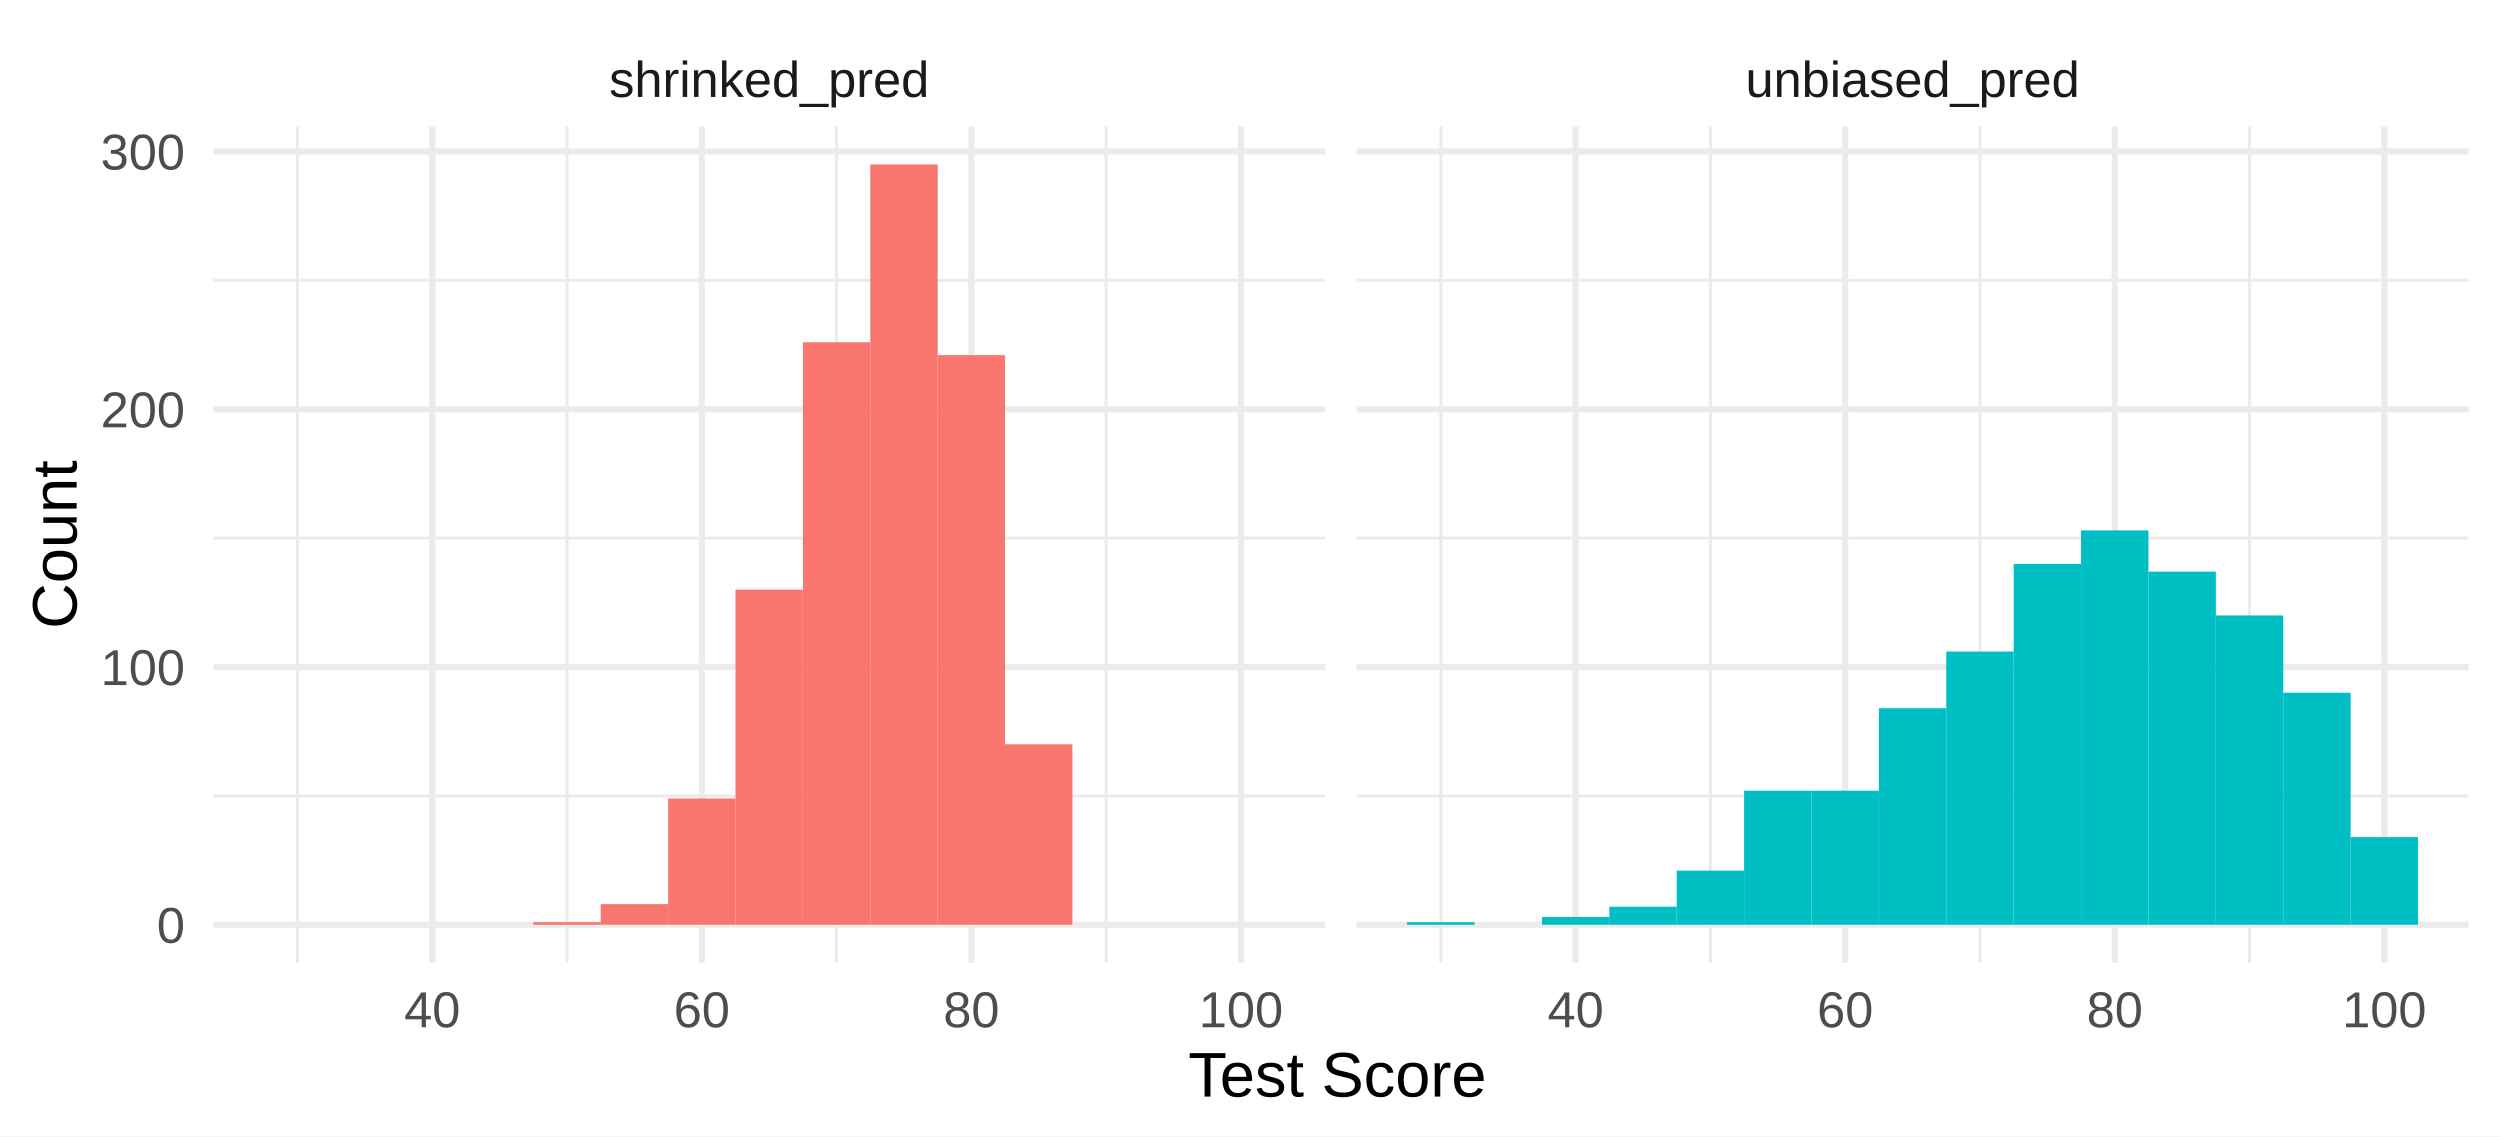
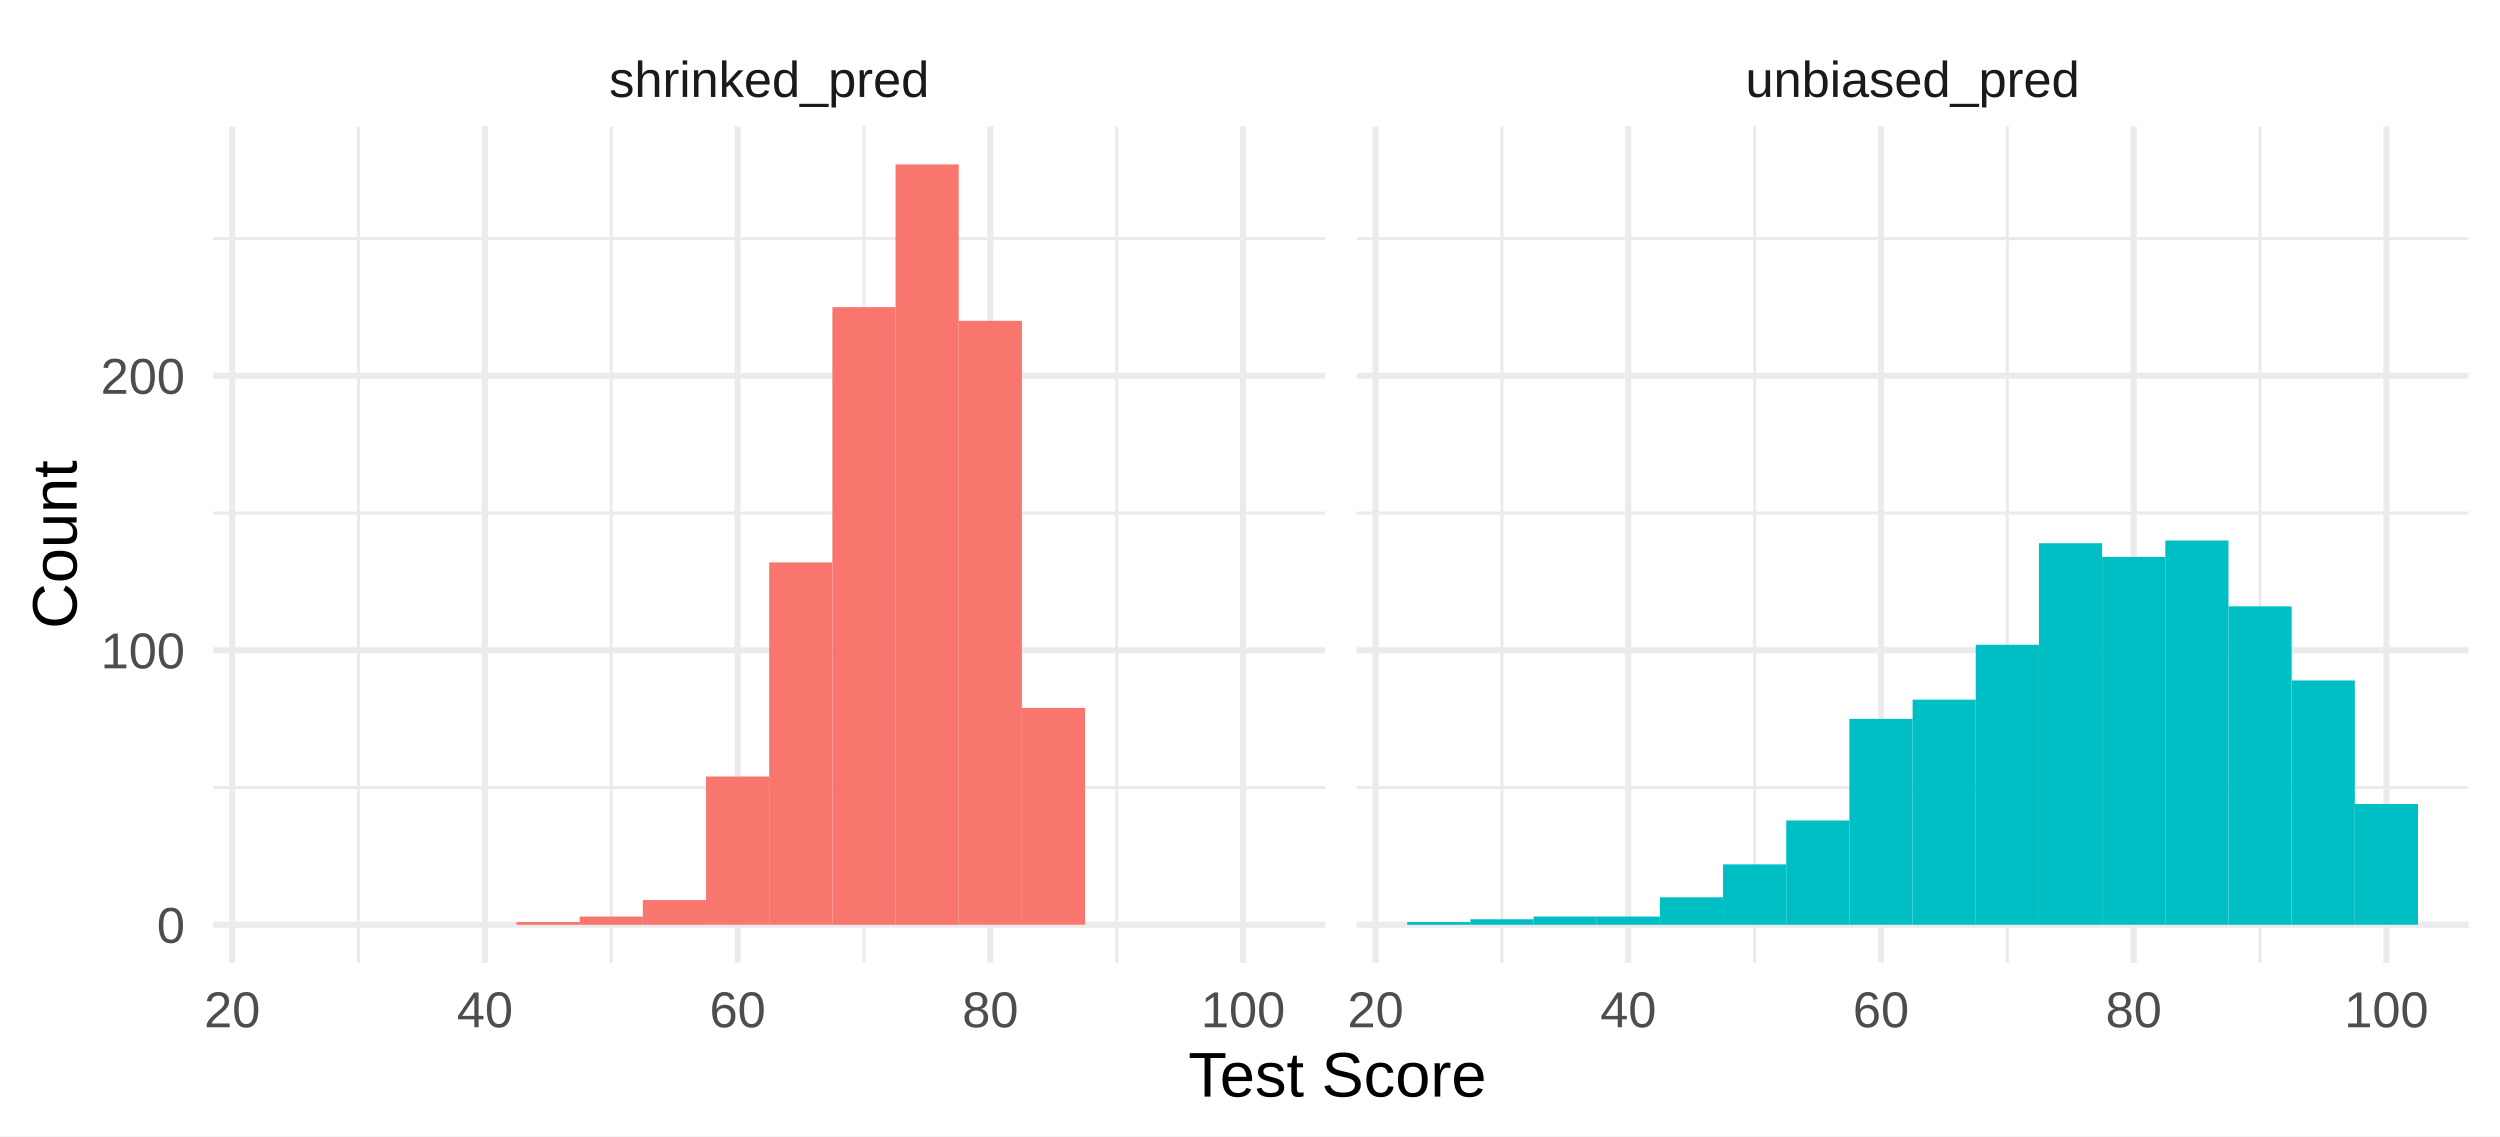
<svg xmlns="http://www.w3.org/2000/svg" viewBox="0 0 792.00 360.00">
  <defs>
    <style type="text/css">
    line, polyline, path, rect, circle {
      fill: none;
      stroke: #000000;
      stroke-linecap: round;
      stroke-linejoin: round;
      stroke-miterlimit: 10.00;
    }
  </style>
  </defs>
  <rect width="100%" height="100%" style="stroke: none; fill: #FFFFFF;" />
  <defs>
    <clipPath id="cpNjcuNTUwOHw0MTkuODEzfDMwNS4wMDl8NDAuMDMwOQ==">
      <rect x="67.55" y="40.03" width="352.26" height="264.98" />
    </clipPath>
  </defs>
-   <polyline points="67.55,252.14 419.81,252.14 " style="stroke-width: 0.97; stroke: #EBEBEB; stroke-linecap: butt;" clip-path="url(#cpNjcuNTUwOHw0MTkuODEzfDMwNS4wMDl8NDAuMDMwOQ==)" />
-   <polyline points="67.55,170.48 419.81,170.48 " style="stroke-width: 0.97; stroke: #EBEBEB; stroke-linecap: butt;" clip-path="url(#cpNjcuNTUwOHw0MTkuODEzfDMwNS4wMDl8NDAuMDMwOQ==)" />
-   <polyline points="67.55,88.82 419.81,88.82 " style="stroke-width: 0.97; stroke: #EBEBEB; stroke-linecap: butt;" clip-path="url(#cpNjcuNTUwOHw0MTkuODEzfDMwNS4wMDl8NDAuMDMwOQ==)" />
-   <polyline points="94.24,305.01 94.24,40.03 " style="stroke-width: 0.97; stroke: #EBEBEB; stroke-linecap: butt;" clip-path="url(#cpNjcuNTUwOHw0MTkuODEzfDMwNS4wMDl8NDAuMDMwOQ==)" />
-   <polyline points="179.63,305.01 179.63,40.03 " style="stroke-width: 0.97; stroke: #EBEBEB; stroke-linecap: butt;" clip-path="url(#cpNjcuNTUwOHw0MTkuODEzfDMwNS4wMDl8NDAuMDMwOQ==)" />
-   <polyline points="265.03,305.01 265.03,40.03 " style="stroke-width: 0.97; stroke: #EBEBEB; stroke-linecap: butt;" clip-path="url(#cpNjcuNTUwOHw0MTkuODEzfDMwNS4wMDl8NDAuMDMwOQ==)" />
-   <polyline points="350.43,305.01 350.43,40.03 " style="stroke-width: 0.97; stroke: #EBEBEB; stroke-linecap: butt;" clip-path="url(#cpNjcuNTUwOHw0MTkuODEzfDMwNS4wMDl8NDAuMDMwOQ==)" />
+   <polyline points="67.55,249.48 419.81,249.48 " style="stroke-width: 0.97; stroke: #EBEBEB; stroke-linecap: butt;" clip-path="url(#cpNjcuNTUwOHw0MTkuODEzfDMwNS4wMDl8NDAuMDMwOQ==)" />
+   <polyline points="67.55,162.52 419.81,162.52 " style="stroke-width: 0.97; stroke: #EBEBEB; stroke-linecap: butt;" clip-path="url(#cpNjcuNTUwOHw0MTkuODEzfDMwNS4wMDl8NDAuMDMwOQ==)" />
+   <polyline points="67.55,75.56 419.81,75.56 " style="stroke-width: 0.97; stroke: #EBEBEB; stroke-linecap: butt;" clip-path="url(#cpNjcuNTUwOHw0MTkuODEzfDMwNS4wMDl8NDAuMDMwOQ==)" />
+   <polyline points="113.59,305.01 113.59,40.03 " style="stroke-width: 0.97; stroke: #EBEBEB; stroke-linecap: butt;" clip-path="url(#cpNjcuNTUwOHw0MTkuODEzfDMwNS4wMDl8NDAuMDMwOQ==)" />
+   <polyline points="193.64,305.01 193.64,40.03 " style="stroke-width: 0.97; stroke: #EBEBEB; stroke-linecap: butt;" clip-path="url(#cpNjcuNTUwOHw0MTkuODEzfDMwNS4wMDl8NDAuMDMwOQ==)" />
+   <polyline points="273.70,305.01 273.70,40.03 " style="stroke-width: 0.97; stroke: #EBEBEB; stroke-linecap: butt;" clip-path="url(#cpNjcuNTUwOHw0MTkuODEzfDMwNS4wMDl8NDAuMDMwOQ==)" />
+   <polyline points="353.76,305.01 353.76,40.03 " style="stroke-width: 0.97; stroke: #EBEBEB; stroke-linecap: butt;" clip-path="url(#cpNjcuNTUwOHw0MTkuODEzfDMwNS4wMDl8NDAuMDMwOQ==)" />
  <polyline points="67.55,292.96 419.81,292.96 " style="stroke-width: 1.94; stroke: #EBEBEB; stroke-linecap: butt;" clip-path="url(#cpNjcuNTUwOHw0MTkuODEzfDMwNS4wMDl8NDAuMDMwOQ==)" />
-   <polyline points="67.55,211.31 419.81,211.31 " style="stroke-width: 1.94; stroke: #EBEBEB; stroke-linecap: butt;" clip-path="url(#cpNjcuNTUwOHw0MTkuODEzfDMwNS4wMDl8NDAuMDMwOQ==)" />
-   <polyline points="67.55,129.65 419.81,129.65 " style="stroke-width: 1.94; stroke: #EBEBEB; stroke-linecap: butt;" clip-path="url(#cpNjcuNTUwOHw0MTkuODEzfDMwNS4wMDl8NDAuMDMwOQ==)" />
-   <polyline points="67.55,47.99 419.81,47.99 " style="stroke-width: 1.94; stroke: #EBEBEB; stroke-linecap: butt;" clip-path="url(#cpNjcuNTUwOHw0MTkuODEzfDMwNS4wMDl8NDAuMDMwOQ==)" />
-   <polyline points="136.94,305.01 136.94,40.03 " style="stroke-width: 1.94; stroke: #EBEBEB; stroke-linecap: butt;" clip-path="url(#cpNjcuNTUwOHw0MTkuODEzfDMwNS4wMDl8NDAuMDMwOQ==)" />
-   <polyline points="222.33,305.01 222.33,40.03 " style="stroke-width: 1.94; stroke: #EBEBEB; stroke-linecap: butt;" clip-path="url(#cpNjcuNTUwOHw0MTkuODEzfDMwNS4wMDl8NDAuMDMwOQ==)" />
-   <polyline points="307.73,305.01 307.73,40.03 " style="stroke-width: 1.94; stroke: #EBEBEB; stroke-linecap: butt;" clip-path="url(#cpNjcuNTUwOHw0MTkuODEzfDMwNS4wMDl8NDAuMDMwOQ==)" />
-   <polyline points="393.13,305.01 393.13,40.03 " style="stroke-width: 1.94; stroke: #EBEBEB; stroke-linecap: butt;" clip-path="url(#cpNjcuNTUwOHw0MTkuODEzfDMwNS4wMDl8NDAuMDMwOQ==)" />
-   <rect x="83.56" y="292.96" width="21.35" height="0.00" style="stroke-width: 1.07; stroke: none; stroke-linecap: butt; fill: #F8766D;" clip-path="url(#cpNjcuNTUwOHw0MTkuODEzfDMwNS4wMDl8NDAuMDMwOQ==)" />
-   <rect x="104.91" y="292.96" width="21.35" height="0.00" style="stroke-width: 1.07; stroke: none; stroke-linecap: butt; fill: #F8766D;" clip-path="url(#cpNjcuNTUwOHw0MTkuODEzfDMwNS4wMDl8NDAuMDMwOQ==)" />
-   <rect x="126.26" y="292.96" width="21.35" height="0.00" style="stroke-width: 1.07; stroke: none; stroke-linecap: butt; fill: #F8766D;" clip-path="url(#cpNjcuNTUwOHw0MTkuODEzfDMwNS4wMDl8NDAuMDMwOQ==)" />
-   <rect x="147.61" y="292.96" width="21.35" height="0.00" style="stroke-width: 1.07; stroke: none; stroke-linecap: butt; fill: #F8766D;" clip-path="url(#cpNjcuNTUwOHw0MTkuODEzfDMwNS4wMDl8NDAuMDMwOQ==)" />
-   <rect x="168.96" y="292.15" width="21.35" height="0.82" style="stroke-width: 1.07; stroke: none; stroke-linecap: butt; fill: #F8766D;" clip-path="url(#cpNjcuNTUwOHw0MTkuODEzfDMwNS4wMDl8NDAuMDMwOQ==)" />
-   <rect x="190.31" y="286.43" width="21.35" height="6.53" style="stroke-width: 1.07; stroke: none; stroke-linecap: butt; fill: #F8766D;" clip-path="url(#cpNjcuNTUwOHw0MTkuODEzfDMwNS4wMDl8NDAuMDMwOQ==)" />
-   <rect x="211.66" y="252.95" width="21.35" height="40.01" style="stroke-width: 1.07; stroke: none; stroke-linecap: butt; fill: #F8766D;" clip-path="url(#cpNjcuNTUwOHw0MTkuODEzfDMwNS4wMDl8NDAuMDMwOQ==)" />
-   <rect x="233.01" y="186.81" width="21.35" height="106.15" style="stroke-width: 1.07; stroke: none; stroke-linecap: butt; fill: #F8766D;" clip-path="url(#cpNjcuNTUwOHw0MTkuODEzfDMwNS4wMDl8NDAuMDMwOQ==)" />
-   <rect x="254.36" y="108.42" width="21.35" height="184.55" style="stroke-width: 1.07; stroke: none; stroke-linecap: butt; fill: #F8766D;" clip-path="url(#cpNjcuNTUwOHw0MTkuODEzfDMwNS4wMDl8NDAuMDMwOQ==)" />
-   <rect x="275.71" y="52.08" width="21.35" height="240.89" style="stroke-width: 1.07; stroke: none; stroke-linecap: butt; fill: #F8766D;" clip-path="url(#cpNjcuNTUwOHw0MTkuODEzfDMwNS4wMDl8NDAuMDMwOQ==)" />
-   <rect x="297.05" y="112.50" width="21.35" height="180.46" style="stroke-width: 1.07; stroke: none; stroke-linecap: butt; fill: #F8766D;" clip-path="url(#cpNjcuNTUwOHw0MTkuODEzfDMwNS4wMDl8NDAuMDMwOQ==)" />
-   <rect x="318.40" y="235.80" width="21.35" height="57.16" style="stroke-width: 1.07; stroke: none; stroke-linecap: butt; fill: #F8766D;" clip-path="url(#cpNjcuNTUwOHw0MTkuODEzfDMwNS4wMDl8NDAuMDMwOQ==)" />
-   <rect x="339.75" y="292.96" width="21.35" height="0.00" style="stroke-width: 1.07; stroke: none; stroke-linecap: butt; fill: #F8766D;" clip-path="url(#cpNjcuNTUwOHw0MTkuODEzfDMwNS4wMDl8NDAuMDMwOQ==)" />
-   <rect x="361.10" y="292.96" width="21.35" height="0.00" style="stroke-width: 1.07; stroke: none; stroke-linecap: butt; fill: #F8766D;" clip-path="url(#cpNjcuNTUwOHw0MTkuODEzfDMwNS4wMDl8NDAuMDMwOQ==)" />
-   <rect x="382.45" y="292.96" width="21.35" height="0.00" style="stroke-width: 1.07; stroke: none; stroke-linecap: butt; fill: #F8766D;" clip-path="url(#cpNjcuNTUwOHw0MTkuODEzfDMwNS4wMDl8NDAuMDMwOQ==)" />
+   <polyline points="67.55,206.00 419.81,206.00 " style="stroke-width: 1.94; stroke: #EBEBEB; stroke-linecap: butt;" clip-path="url(#cpNjcuNTUwOHw0MTkuODEzfDMwNS4wMDl8NDAuMDMwOQ==)" />
+   <polyline points="67.55,119.04 419.81,119.04 " style="stroke-width: 1.94; stroke: #EBEBEB; stroke-linecap: butt;" clip-path="url(#cpNjcuNTUwOHw0MTkuODEzfDMwNS4wMDl8NDAuMDMwOQ==)" />
+   <polyline points="73.56,305.01 73.56,40.03 " style="stroke-width: 1.94; stroke: #EBEBEB; stroke-linecap: butt;" clip-path="url(#cpNjcuNTUwOHw0MTkuODEzfDMwNS4wMDl8NDAuMDMwOQ==)" />
+   <polyline points="153.61,305.01 153.61,40.03 " style="stroke-width: 1.94; stroke: #EBEBEB; stroke-linecap: butt;" clip-path="url(#cpNjcuNTUwOHw0MTkuODEzfDMwNS4wMDl8NDAuMDMwOQ==)" />
+   <polyline points="233.67,305.01 233.67,40.03 " style="stroke-width: 1.94; stroke: #EBEBEB; stroke-linecap: butt;" clip-path="url(#cpNjcuNTUwOHw0MTkuODEzfDMwNS4wMDl8NDAuMDMwOQ==)" />
+   <polyline points="313.73,305.01 313.73,40.03 " style="stroke-width: 1.94; stroke: #EBEBEB; stroke-linecap: butt;" clip-path="url(#cpNjcuNTUwOHw0MTkuODEzfDMwNS4wMDl8NDAuMDMwOQ==)" />
+   <polyline points="393.79,305.01 393.79,40.03 " style="stroke-width: 1.94; stroke: #EBEBEB; stroke-linecap: butt;" clip-path="url(#cpNjcuNTUwOHw0MTkuODEzfDMwNS4wMDl8NDAuMDMwOQ==)" />
+   <rect x="83.56" y="292.96" width="20.01" height="0.00" style="stroke-width: 1.07; stroke: none; stroke-linecap: butt; fill: #F8766D;" clip-path="url(#cpNjcuNTUwOHw0MTkuODEzfDMwNS4wMDl8NDAuMDMwOQ==)" />
+   <rect x="103.58" y="292.96" width="20.01" height="0.00" style="stroke-width: 1.07; stroke: none; stroke-linecap: butt; fill: #F8766D;" clip-path="url(#cpNjcuNTUwOHw0MTkuODEzfDMwNS4wMDl8NDAuMDMwOQ==)" />
+   <rect x="123.59" y="292.96" width="20.01" height="0.00" style="stroke-width: 1.07; stroke: none; stroke-linecap: butt; fill: #F8766D;" clip-path="url(#cpNjcuNTUwOHw0MTkuODEzfDMwNS4wMDl8NDAuMDMwOQ==)" />
+   <rect x="143.61" y="292.96" width="20.01" height="0.00" style="stroke-width: 1.07; stroke: none; stroke-linecap: butt; fill: #F8766D;" clip-path="url(#cpNjcuNTUwOHw0MTkuODEzfDMwNS4wMDl8NDAuMDMwOQ==)" />
+   <rect x="163.62" y="292.10" width="20.01" height="0.87" style="stroke-width: 1.07; stroke: none; stroke-linecap: butt; fill: #F8766D;" clip-path="url(#cpNjcuNTUwOHw0MTkuODEzfDMwNS4wMDl8NDAuMDMwOQ==)" />
+   <rect x="183.64" y="290.36" width="20.01" height="2.61" style="stroke-width: 1.07; stroke: none; stroke-linecap: butt; fill: #F8766D;" clip-path="url(#cpNjcuNTUwOHw0MTkuODEzfDMwNS4wMDl8NDAuMDMwOQ==)" />
+   <rect x="203.65" y="285.14" width="20.01" height="7.83" style="stroke-width: 1.07; stroke: none; stroke-linecap: butt; fill: #F8766D;" clip-path="url(#cpNjcuNTUwOHw0MTkuODEzfDMwNS4wMDl8NDAuMDMwOQ==)" />
+   <rect x="223.67" y="246.00" width="20.01" height="46.96" style="stroke-width: 1.07; stroke: none; stroke-linecap: butt; fill: #F8766D;" clip-path="url(#cpNjcuNTUwOHw0MTkuODEzfDMwNS4wMDl8NDAuMDMwOQ==)" />
+   <rect x="243.68" y="178.17" width="20.01" height="114.79" style="stroke-width: 1.07; stroke: none; stroke-linecap: butt; fill: #F8766D;" clip-path="url(#cpNjcuNTUwOHw0MTkuODEzfDMwNS4wMDl8NDAuMDMwOQ==)" />
+   <rect x="263.70" y="97.30" width="20.01" height="195.67" style="stroke-width: 1.07; stroke: none; stroke-linecap: butt; fill: #F8766D;" clip-path="url(#cpNjcuNTUwOHw0MTkuODEzfDMwNS4wMDl8NDAuMDMwOQ==)" />
+   <rect x="283.71" y="52.08" width="20.01" height="240.89" style="stroke-width: 1.07; stroke: none; stroke-linecap: butt; fill: #F8766D;" clip-path="url(#cpNjcuNTUwOHw0MTkuODEzfDMwNS4wMDl8NDAuMDMwOQ==)" />
+   <rect x="303.73" y="101.64" width="20.01" height="191.32" style="stroke-width: 1.07; stroke: none; stroke-linecap: butt; fill: #F8766D;" clip-path="url(#cpNjcuNTUwOHw0MTkuODEzfDMwNS4wMDl8NDAuMDMwOQ==)" />
+   <rect x="323.74" y="224.26" width="20.01" height="68.70" style="stroke-width: 1.07; stroke: none; stroke-linecap: butt; fill: #F8766D;" clip-path="url(#cpNjcuNTUwOHw0MTkuODEzfDMwNS4wMDl8NDAuMDMwOQ==)" />
+   <rect x="343.76" y="292.96" width="20.01" height="0.00" style="stroke-width: 1.07; stroke: none; stroke-linecap: butt; fill: #F8766D;" clip-path="url(#cpNjcuNTUwOHw0MTkuODEzfDMwNS4wMDl8NDAuMDMwOQ==)" />
+   <rect x="363.77" y="292.96" width="20.01" height="0.00" style="stroke-width: 1.07; stroke: none; stroke-linecap: butt; fill: #F8766D;" clip-path="url(#cpNjcuNTUwOHw0MTkuODEzfDMwNS4wMDl8NDAuMDMwOQ==)" />
+   <rect x="383.79" y="292.96" width="20.01" height="0.00" style="stroke-width: 1.07; stroke: none; stroke-linecap: butt; fill: #F8766D;" clip-path="url(#cpNjcuNTUwOHw0MTkuODEzfDMwNS4wMDl8NDAuMDMwOQ==)" />
  <defs>
    <clipPath id="cpMHw3OTJ8MzYwfDA=">
      <rect x="0.00" y="0.00" width="792.00" height="360.00" />
    </clipPath>
  </defs>
  <defs>
    <clipPath id="cpNDI5Ljc3NXw3ODIuMDM3fDMwNS4wMDl8NDAuMDMwOQ==">
      <rect x="429.78" y="40.03" width="352.26" height="264.98" />
    </clipPath>
  </defs>
-   <polyline points="429.78,252.14 782.04,252.14 " style="stroke-width: 0.97; stroke: #EBEBEB; stroke-linecap: butt;" clip-path="url(#cpNDI5Ljc3NXw3ODIuMDM3fDMwNS4wMDl8NDAuMDMwOQ==)" />
-   <polyline points="429.78,170.48 782.04,170.48 " style="stroke-width: 0.97; stroke: #EBEBEB; stroke-linecap: butt;" clip-path="url(#cpNDI5Ljc3NXw3ODIuMDM3fDMwNS4wMDl8NDAuMDMwOQ==)" />
-   <polyline points="429.78,88.82 782.04,88.82 " style="stroke-width: 0.97; stroke: #EBEBEB; stroke-linecap: butt;" clip-path="url(#cpNDI5Ljc3NXw3ODIuMDM3fDMwNS4wMDl8NDAuMDMwOQ==)" />
-   <polyline points="456.46,305.01 456.46,40.03 " style="stroke-width: 0.97; stroke: #EBEBEB; stroke-linecap: butt;" clip-path="url(#cpNDI5Ljc3NXw3ODIuMDM3fDMwNS4wMDl8NDAuMDMwOQ==)" />
-   <polyline points="541.86,305.01 541.86,40.03 " style="stroke-width: 0.97; stroke: #EBEBEB; stroke-linecap: butt;" clip-path="url(#cpNDI5Ljc3NXw3ODIuMDM3fDMwNS4wMDl8NDAuMDMwOQ==)" />
-   <polyline points="627.26,305.01 627.26,40.03 " style="stroke-width: 0.97; stroke: #EBEBEB; stroke-linecap: butt;" clip-path="url(#cpNDI5Ljc3NXw3ODIuMDM3fDMwNS4wMDl8NDAuMDMwOQ==)" />
-   <polyline points="712.65,305.01 712.65,40.03 " style="stroke-width: 0.97; stroke: #EBEBEB; stroke-linecap: butt;" clip-path="url(#cpNDI5Ljc3NXw3ODIuMDM3fDMwNS4wMDl8NDAuMDMwOQ==)" />
+   <polyline points="429.78,249.48 782.04,249.48 " style="stroke-width: 0.97; stroke: #EBEBEB; stroke-linecap: butt;" clip-path="url(#cpNDI5Ljc3NXw3ODIuMDM3fDMwNS4wMDl8NDAuMDMwOQ==)" />
+   <polyline points="429.78,162.52 782.04,162.52 " style="stroke-width: 0.97; stroke: #EBEBEB; stroke-linecap: butt;" clip-path="url(#cpNDI5Ljc3NXw3ODIuMDM3fDMwNS4wMDl8NDAuMDMwOQ==)" />
+   <polyline points="429.78,75.56 782.04,75.56 " style="stroke-width: 0.97; stroke: #EBEBEB; stroke-linecap: butt;" clip-path="url(#cpNDI5Ljc3NXw3ODIuMDM3fDMwNS4wMDl8NDAuMDMwOQ==)" />
+   <polyline points="475.81,305.01 475.81,40.03 " style="stroke-width: 0.97; stroke: #EBEBEB; stroke-linecap: butt;" clip-path="url(#cpNDI5Ljc3NXw3ODIuMDM3fDMwNS4wMDl8NDAuMDMwOQ==)" />
+   <polyline points="555.87,305.01 555.87,40.03 " style="stroke-width: 0.97; stroke: #EBEBEB; stroke-linecap: butt;" clip-path="url(#cpNDI5Ljc3NXw3ODIuMDM3fDMwNS4wMDl8NDAuMDMwOQ==)" />
+   <polyline points="635.93,305.01 635.93,40.03 " style="stroke-width: 0.97; stroke: #EBEBEB; stroke-linecap: butt;" clip-path="url(#cpNDI5Ljc3NXw3ODIuMDM3fDMwNS4wMDl8NDAuMDMwOQ==)" />
+   <polyline points="715.99,305.01 715.99,40.03 " style="stroke-width: 0.97; stroke: #EBEBEB; stroke-linecap: butt;" clip-path="url(#cpNDI5Ljc3NXw3ODIuMDM3fDMwNS4wMDl8NDAuMDMwOQ==)" />
  <polyline points="429.78,292.96 782.04,292.96 " style="stroke-width: 1.94; stroke: #EBEBEB; stroke-linecap: butt;" clip-path="url(#cpNDI5Ljc3NXw3ODIuMDM3fDMwNS4wMDl8NDAuMDMwOQ==)" />
-   <polyline points="429.78,211.31 782.04,211.31 " style="stroke-width: 1.94; stroke: #EBEBEB; stroke-linecap: butt;" clip-path="url(#cpNDI5Ljc3NXw3ODIuMDM3fDMwNS4wMDl8NDAuMDMwOQ==)" />
-   <polyline points="429.78,129.65 782.04,129.65 " style="stroke-width: 1.94; stroke: #EBEBEB; stroke-linecap: butt;" clip-path="url(#cpNDI5Ljc3NXw3ODIuMDM3fDMwNS4wMDl8NDAuMDMwOQ==)" />
-   <polyline points="429.78,47.99 782.04,47.99 " style="stroke-width: 1.94; stroke: #EBEBEB; stroke-linecap: butt;" clip-path="url(#cpNDI5Ljc3NXw3ODIuMDM3fDMwNS4wMDl8NDAuMDMwOQ==)" />
-   <polyline points="499.16,305.01 499.16,40.03 " style="stroke-width: 1.94; stroke: #EBEBEB; stroke-linecap: butt;" clip-path="url(#cpNDI5Ljc3NXw3ODIuMDM3fDMwNS4wMDl8NDAuMDMwOQ==)" />
-   <polyline points="584.56,305.01 584.56,40.03 " style="stroke-width: 1.94; stroke: #EBEBEB; stroke-linecap: butt;" clip-path="url(#cpNDI5Ljc3NXw3ODIuMDM3fDMwNS4wMDl8NDAuMDMwOQ==)" />
-   <polyline points="669.95,305.01 669.95,40.03 " style="stroke-width: 1.94; stroke: #EBEBEB; stroke-linecap: butt;" clip-path="url(#cpNDI5Ljc3NXw3ODIuMDM3fDMwNS4wMDl8NDAuMDMwOQ==)" />
-   <polyline points="755.35,305.01 755.35,40.03 " style="stroke-width: 1.94; stroke: #EBEBEB; stroke-linecap: butt;" clip-path="url(#cpNDI5Ljc3NXw3ODIuMDM3fDMwNS4wMDl8NDAuMDMwOQ==)" />
-   <rect x="445.79" y="292.15" width="21.35" height="0.82" style="stroke-width: 1.07; stroke: none; stroke-linecap: butt; fill: #00BFC4;" clip-path="url(#cpNDI5Ljc3NXw3ODIuMDM3fDMwNS4wMDl8NDAuMDMwOQ==)" />
-   <rect x="467.14" y="292.96" width="21.35" height="0.00" style="stroke-width: 1.07; stroke: none; stroke-linecap: butt; fill: #00BFC4;" clip-path="url(#cpNDI5Ljc3NXw3ODIuMDM3fDMwNS4wMDl8NDAuMDMwOQ==)" />
-   <rect x="488.49" y="290.51" width="21.35" height="2.45" style="stroke-width: 1.07; stroke: none; stroke-linecap: butt; fill: #00BFC4;" clip-path="url(#cpNDI5Ljc3NXw3ODIuMDM3fDMwNS4wMDl8NDAuMDMwOQ==)" />
-   <rect x="509.83" y="287.25" width="21.35" height="5.72" style="stroke-width: 1.07; stroke: none; stroke-linecap: butt; fill: #00BFC4;" clip-path="url(#cpNDI5Ljc3NXw3ODIuMDM3fDMwNS4wMDl8NDAuMDMwOQ==)" />
-   <rect x="531.18" y="275.82" width="21.35" height="17.15" style="stroke-width: 1.07; stroke: none; stroke-linecap: butt; fill: #00BFC4;" clip-path="url(#cpNDI5Ljc3NXw3ODIuMDM3fDMwNS4wMDl8NDAuMDMwOQ==)" />
-   <rect x="552.53" y="250.50" width="21.35" height="42.46" style="stroke-width: 1.07; stroke: none; stroke-linecap: butt; fill: #00BFC4;" clip-path="url(#cpNDI5Ljc3NXw3ODIuMDM3fDMwNS4wMDl8NDAuMDMwOQ==)" />
-   <rect x="573.88" y="250.50" width="21.35" height="42.46" style="stroke-width: 1.07; stroke: none; stroke-linecap: butt; fill: #00BFC4;" clip-path="url(#cpNDI5Ljc3NXw3ODIuMDM3fDMwNS4wMDl8NDAuMDMwOQ==)" />
-   <rect x="595.23" y="224.37" width="21.35" height="68.59" style="stroke-width: 1.07; stroke: none; stroke-linecap: butt; fill: #00BFC4;" clip-path="url(#cpNDI5Ljc3NXw3ODIuMDM3fDMwNS4wMDl8NDAuMDMwOQ==)" />
-   <rect x="616.58" y="206.41" width="21.35" height="86.56" style="stroke-width: 1.07; stroke: none; stroke-linecap: butt; fill: #00BFC4;" clip-path="url(#cpNDI5Ljc3NXw3ODIuMDM3fDMwNS4wMDl8NDAuMDMwOQ==)" />
-   <rect x="637.93" y="178.64" width="21.35" height="114.32" style="stroke-width: 1.07; stroke: none; stroke-linecap: butt; fill: #00BFC4;" clip-path="url(#cpNDI5Ljc3NXw3ODIuMDM3fDMwNS4wMDl8NDAuMDMwOQ==)" />
-   <rect x="659.28" y="168.03" width="21.35" height="124.94" style="stroke-width: 1.07; stroke: none; stroke-linecap: butt; fill: #00BFC4;" clip-path="url(#cpNDI5Ljc3NXw3ODIuMDM3fDMwNS4wMDl8NDAuMDMwOQ==)" />
-   <rect x="680.63" y="181.09" width="21.35" height="111.87" style="stroke-width: 1.07; stroke: none; stroke-linecap: butt; fill: #00BFC4;" clip-path="url(#cpNDI5Ljc3NXw3ODIuMDM3fDMwNS4wMDl8NDAuMDMwOQ==)" />
-   <rect x="701.98" y="194.98" width="21.35" height="97.99" style="stroke-width: 1.07; stroke: none; stroke-linecap: butt; fill: #00BFC4;" clip-path="url(#cpNDI5Ljc3NXw3ODIuMDM3fDMwNS4wMDl8NDAuMDMwOQ==)" />
-   <rect x="723.33" y="219.47" width="21.35" height="73.49" style="stroke-width: 1.07; stroke: none; stroke-linecap: butt; fill: #00BFC4;" clip-path="url(#cpNDI5Ljc3NXw3ODIuMDM3fDMwNS4wMDl8NDAuMDMwOQ==)" />
-   <rect x="744.68" y="265.20" width="21.35" height="27.76" style="stroke-width: 1.07; stroke: none; stroke-linecap: butt; fill: #00BFC4;" clip-path="url(#cpNDI5Ljc3NXw3ODIuMDM3fDMwNS4wMDl8NDAuMDMwOQ==)" />
+   <polyline points="429.78,206.00 782.04,206.00 " style="stroke-width: 1.94; stroke: #EBEBEB; stroke-linecap: butt;" clip-path="url(#cpNDI5Ljc3NXw3ODIuMDM3fDMwNS4wMDl8NDAuMDMwOQ==)" />
+   <polyline points="429.78,119.04 782.04,119.04 " style="stroke-width: 1.94; stroke: #EBEBEB; stroke-linecap: butt;" clip-path="url(#cpNDI5Ljc3NXw3ODIuMDM3fDMwNS4wMDl8NDAuMDMwOQ==)" />
+   <polyline points="435.78,305.01 435.78,40.03 " style="stroke-width: 1.94; stroke: #EBEBEB; stroke-linecap: butt;" clip-path="url(#cpNDI5Ljc3NXw3ODIuMDM3fDMwNS4wMDl8NDAuMDMwOQ==)" />
+   <polyline points="515.84,305.01 515.84,40.03 " style="stroke-width: 1.94; stroke: #EBEBEB; stroke-linecap: butt;" clip-path="url(#cpNDI5Ljc3NXw3ODIuMDM3fDMwNS4wMDl8NDAuMDMwOQ==)" />
+   <polyline points="595.90,305.01 595.90,40.03 " style="stroke-width: 1.94; stroke: #EBEBEB; stroke-linecap: butt;" clip-path="url(#cpNDI5Ljc3NXw3ODIuMDM3fDMwNS4wMDl8NDAuMDMwOQ==)" />
+   <polyline points="675.96,305.01 675.96,40.03 " style="stroke-width: 1.94; stroke: #EBEBEB; stroke-linecap: butt;" clip-path="url(#cpNDI5Ljc3NXw3ODIuMDM3fDMwNS4wMDl8NDAuMDMwOQ==)" />
+   <polyline points="756.02,305.01 756.02,40.03 " style="stroke-width: 1.94; stroke: #EBEBEB; stroke-linecap: butt;" clip-path="url(#cpNDI5Ljc3NXw3ODIuMDM3fDMwNS4wMDl8NDAuMDMwOQ==)" />
+   <rect x="445.79" y="292.10" width="20.01" height="0.87" style="stroke-width: 1.07; stroke: none; stroke-linecap: butt; fill: #00BFC4;" clip-path="url(#cpNDI5Ljc3NXw3ODIuMDM3fDMwNS4wMDl8NDAuMDMwOQ==)" />
+   <rect x="465.80" y="291.23" width="20.01" height="1.74" style="stroke-width: 1.07; stroke: none; stroke-linecap: butt; fill: #00BFC4;" clip-path="url(#cpNDI5Ljc3NXw3ODIuMDM3fDMwNS4wMDl8NDAuMDMwOQ==)" />
+   <rect x="485.82" y="290.36" width="20.01" height="2.61" style="stroke-width: 1.07; stroke: none; stroke-linecap: butt; fill: #00BFC4;" clip-path="url(#cpNDI5Ljc3NXw3ODIuMDM3fDMwNS4wMDl8NDAuMDMwOQ==)" />
+   <rect x="505.83" y="290.36" width="20.01" height="2.61" style="stroke-width: 1.07; stroke: none; stroke-linecap: butt; fill: #00BFC4;" clip-path="url(#cpNDI5Ljc3NXw3ODIuMDM3fDMwNS4wMDl8NDAuMDMwOQ==)" />
+   <rect x="525.85" y="284.27" width="20.01" height="8.70" style="stroke-width: 1.07; stroke: none; stroke-linecap: butt; fill: #00BFC4;" clip-path="url(#cpNDI5Ljc3NXw3ODIuMDM3fDMwNS4wMDl8NDAuMDMwOQ==)" />
+   <rect x="545.86" y="273.83" width="20.01" height="19.13" style="stroke-width: 1.07; stroke: none; stroke-linecap: butt; fill: #00BFC4;" clip-path="url(#cpNDI5Ljc3NXw3ODIuMDM3fDMwNS4wMDl8NDAuMDMwOQ==)" />
+   <rect x="565.88" y="259.92" width="20.01" height="33.05" style="stroke-width: 1.07; stroke: none; stroke-linecap: butt; fill: #00BFC4;" clip-path="url(#cpNDI5Ljc3NXw3ODIuMDM3fDMwNS4wMDl8NDAuMDMwOQ==)" />
+   <rect x="585.89" y="227.74" width="20.01" height="65.22" style="stroke-width: 1.07; stroke: none; stroke-linecap: butt; fill: #00BFC4;" clip-path="url(#cpNDI5Ljc3NXw3ODIuMDM3fDMwNS4wMDl8NDAuMDMwOQ==)" />
+   <rect x="605.91" y="221.65" width="20.01" height="71.31" style="stroke-width: 1.07; stroke: none; stroke-linecap: butt; fill: #00BFC4;" clip-path="url(#cpNDI5Ljc3NXw3ODIuMDM3fDMwNS4wMDl8NDAuMDMwOQ==)" />
+   <rect x="625.92" y="204.26" width="20.01" height="88.70" style="stroke-width: 1.07; stroke: none; stroke-linecap: butt; fill: #00BFC4;" clip-path="url(#cpNDI5Ljc3NXw3ODIuMDM3fDMwNS4wMDl8NDAuMDMwOQ==)" />
+   <rect x="645.94" y="172.09" width="20.01" height="120.88" style="stroke-width: 1.07; stroke: none; stroke-linecap: butt; fill: #00BFC4;" clip-path="url(#cpNDI5Ljc3NXw3ODIuMDM3fDMwNS4wMDl8NDAuMDMwOQ==)" />
+   <rect x="665.95" y="176.43" width="20.01" height="116.53" style="stroke-width: 1.07; stroke: none; stroke-linecap: butt; fill: #00BFC4;" clip-path="url(#cpNDI5Ljc3NXw3ODIuMDM3fDMwNS4wMDl8NDAuMDMwOQ==)" />
+   <rect x="685.97" y="171.22" width="20.01" height="121.75" style="stroke-width: 1.07; stroke: none; stroke-linecap: butt; fill: #00BFC4;" clip-path="url(#cpNDI5Ljc3NXw3ODIuMDM3fDMwNS4wMDl8NDAuMDMwOQ==)" />
+   <rect x="705.98" y="192.09" width="20.01" height="100.88" style="stroke-width: 1.07; stroke: none; stroke-linecap: butt; fill: #00BFC4;" clip-path="url(#cpNDI5Ljc3NXw3ODIuMDM3fDMwNS4wMDl8NDAuMDMwOQ==)" />
+   <rect x="726.00" y="215.57" width="20.01" height="77.40" style="stroke-width: 1.07; stroke: none; stroke-linecap: butt; fill: #00BFC4;" clip-path="url(#cpNDI5Ljc3NXw3ODIuMDM3fDMwNS4wMDl8NDAuMDMwOQ==)" />
+   <rect x="746.01" y="254.70" width="20.01" height="38.26" style="stroke-width: 1.07; stroke: none; stroke-linecap: butt; fill: #00BFC4;" clip-path="url(#cpNDI5Ljc3NXw3ODIuMDM3fDMwNS4wMDl8NDAuMDMwOQ==)" />
  <defs>
    <clipPath id="cpMHw3OTJ8MzYwfDA=">
      <rect x="0.00" y="0.00" width="792.00" height="360.00" />
    </clipPath>
  </defs>
  <defs>
    <clipPath id="cpNjcuNTUwOHw0MTkuODEzfDQwLjAzMDl8OS45NjI2NA==">
      <rect x="67.55" y="9.96" width="352.26" height="30.07" />
    </clipPath>
  </defs>
  <g clip-path="url(#cpNjcuNTUwOHw0MTkuODEzfDQwLjAzMDl8OS45NjI2NA==)">
    <text x="192.98" y="30.72" style="font-size: 16.00px; fill: #1A1A1A; font-family: Arial;" textLength="101.40px" lengthAdjust="spacingAndGlyphs">shrinked_pred</text>
  </g>
  <defs>
    <clipPath id="cpMHw3OTJ8MzYwfDA=">
      <rect x="0.00" y="0.00" width="792.00" height="360.00" />
    </clipPath>
  </defs>
  <defs>
    <clipPath id="cpNDI5Ljc3NXw3ODIuMDM3fDQwLjAzMDl8OS45NjI2NA==">
      <rect x="429.78" y="9.96" width="352.26" height="30.07" />
    </clipPath>
  </defs>
  <g clip-path="url(#cpNDI5Ljc3NXw3ODIuMDM3fDQwLjAzMDl8OS45NjI2NA==)">
    <text x="552.97" y="30.72" style="font-size: 16.00px; fill: #1A1A1A; font-family: Arial;" textLength="105.87px" lengthAdjust="spacingAndGlyphs">unbiased_pred</text>
  </g>
  <defs>
    <clipPath id="cpMHw3OTJ8MzYwfDA=">
      <rect x="0.00" y="0.00" width="792.00" height="360.00" />
    </clipPath>
  </defs>
  <g clip-path="url(#cpMHw3OTJ8MzYwfDA=)">
-     <text x="128.04" y="325.43" style="font-size: 16.00px; fill: #4D4D4D; font-family: Arial;" textLength="17.80px" lengthAdjust="spacingAndGlyphs">40</text>
+     <text x="64.66" y="325.43" style="font-size: 16.00px; fill: #4D4D4D; font-family: Arial;" textLength="17.80px" lengthAdjust="spacingAndGlyphs">20</text>
  </g>
  <g clip-path="url(#cpMHw3OTJ8MzYwfDA=)">
-     <text x="213.43" y="325.43" style="font-size: 16.00px; fill: #4D4D4D; font-family: Arial;" textLength="17.80px" lengthAdjust="spacingAndGlyphs">60</text>
+     <text x="144.72" y="325.43" style="font-size: 16.00px; fill: #4D4D4D; font-family: Arial;" textLength="17.80px" lengthAdjust="spacingAndGlyphs">40</text>
  </g>
  <g clip-path="url(#cpMHw3OTJ8MzYwfDA=)">
-     <text x="298.83" y="325.43" style="font-size: 16.00px; fill: #4D4D4D; font-family: Arial;" textLength="17.80px" lengthAdjust="spacingAndGlyphs">80</text>
+     <text x="224.78" y="325.43" style="font-size: 16.00px; fill: #4D4D4D; font-family: Arial;" textLength="17.80px" lengthAdjust="spacingAndGlyphs">60</text>
  </g>
  <g clip-path="url(#cpMHw3OTJ8MzYwfDA=)">
-     <text x="379.78" y="325.43" style="font-size: 16.00px; fill: #4D4D4D; font-family: Arial;" textLength="26.70px" lengthAdjust="spacingAndGlyphs">100</text>
+     <text x="304.84" y="325.43" style="font-size: 16.00px; fill: #4D4D4D; font-family: Arial;" textLength="17.80px" lengthAdjust="spacingAndGlyphs">80</text>
  </g>
  <g clip-path="url(#cpMHw3OTJ8MzYwfDA=)">
-     <text x="490.26" y="325.43" style="font-size: 16.00px; fill: #4D4D4D; font-family: Arial;" textLength="17.80px" lengthAdjust="spacingAndGlyphs">40</text>
+     <text x="380.45" y="325.43" style="font-size: 16.00px; fill: #4D4D4D; font-family: Arial;" textLength="26.70px" lengthAdjust="spacingAndGlyphs">100</text>
  </g>
  <g clip-path="url(#cpMHw3OTJ8MzYwfDA=)">
-     <text x="575.66" y="325.43" style="font-size: 16.00px; fill: #4D4D4D; font-family: Arial;" textLength="17.80px" lengthAdjust="spacingAndGlyphs">60</text>
+     <text x="426.88" y="325.43" style="font-size: 16.00px; fill: #4D4D4D; font-family: Arial;" textLength="17.80px" lengthAdjust="spacingAndGlyphs">20</text>
  </g>
  <g clip-path="url(#cpMHw3OTJ8MzYwfDA=)">
-     <text x="661.06" y="325.43" style="font-size: 16.00px; fill: #4D4D4D; font-family: Arial;" textLength="17.80px" lengthAdjust="spacingAndGlyphs">80</text>
+     <text x="506.94" y="325.43" style="font-size: 16.00px; fill: #4D4D4D; font-family: Arial;" textLength="17.80px" lengthAdjust="spacingAndGlyphs">40</text>
  </g>
  <g clip-path="url(#cpMHw3OTJ8MzYwfDA=)">
-     <text x="742.00" y="325.43" style="font-size: 16.00px; fill: #4D4D4D; font-family: Arial;" textLength="26.70px" lengthAdjust="spacingAndGlyphs">100</text>
+     <text x="587.00" y="325.43" style="font-size: 16.00px; fill: #4D4D4D; font-family: Arial;" textLength="17.80px" lengthAdjust="spacingAndGlyphs">60</text>
+   </g>
+   <g clip-path="url(#cpMHw3OTJ8MzYwfDA=)">
+     <text x="667.06" y="325.43" style="font-size: 16.00px; fill: #4D4D4D; font-family: Arial;" textLength="17.80px" lengthAdjust="spacingAndGlyphs">80</text>
+   </g>
+   <g clip-path="url(#cpMHw3OTJ8MzYwfDA=)">
+     <text x="742.67" y="325.43" style="font-size: 16.00px; fill: #4D4D4D; font-family: Arial;" textLength="26.70px" lengthAdjust="spacingAndGlyphs">100</text>
  </g>
  <g clip-path="url(#cpMHw3OTJ8MzYwfDA=)">
    <text x="49.69" y="298.69" style="font-size: 16.00px; fill: #4D4D4D; font-family: Arial;" textLength="8.90px" lengthAdjust="spacingAndGlyphs">0</text>
  </g>
  <g clip-path="url(#cpMHw3OTJ8MzYwfDA=)">
-     <text x="31.89" y="217.03" style="font-size: 16.00px; fill: #4D4D4D; font-family: Arial;" textLength="26.70px" lengthAdjust="spacingAndGlyphs">100</text>
+     <text x="31.89" y="211.73" style="font-size: 16.00px; fill: #4D4D4D; font-family: Arial;" textLength="26.70px" lengthAdjust="spacingAndGlyphs">100</text>
  </g>
  <g clip-path="url(#cpMHw3OTJ8MzYwfDA=)">
-     <text x="31.89" y="135.38" style="font-size: 16.00px; fill: #4D4D4D; font-family: Arial;" textLength="26.70px" lengthAdjust="spacingAndGlyphs">200</text>
-   </g>
-   <g clip-path="url(#cpMHw3OTJ8MzYwfDA=)">
-     <text x="31.89" y="53.72" style="font-size: 16.00px; fill: #4D4D4D; font-family: Arial;" textLength="26.70px" lengthAdjust="spacingAndGlyphs">300</text>
+     <text x="31.89" y="124.76" style="font-size: 16.00px; fill: #4D4D4D; font-family: Arial;" textLength="26.70px" lengthAdjust="spacingAndGlyphs">200</text>
  </g>
  <g clip-path="url(#cpMHw3OTJ8MzYwfDA=)">
    <text x="376.44" y="347.40" style="font-size: 20.00px; font-family: Arial;" textLength="96.70px" lengthAdjust="spacingAndGlyphs">Test Score</text>
  </g>
  <g clip-path="url(#cpMHw3OTJ8MzYwfDA=)">
    <text transform="translate(24.28,199.20) rotate(-90)" style="font-size: 20.00px; font-family: Arial;" textLength="53.37px" lengthAdjust="spacingAndGlyphs">Count</text>
  </g>
</svg>
